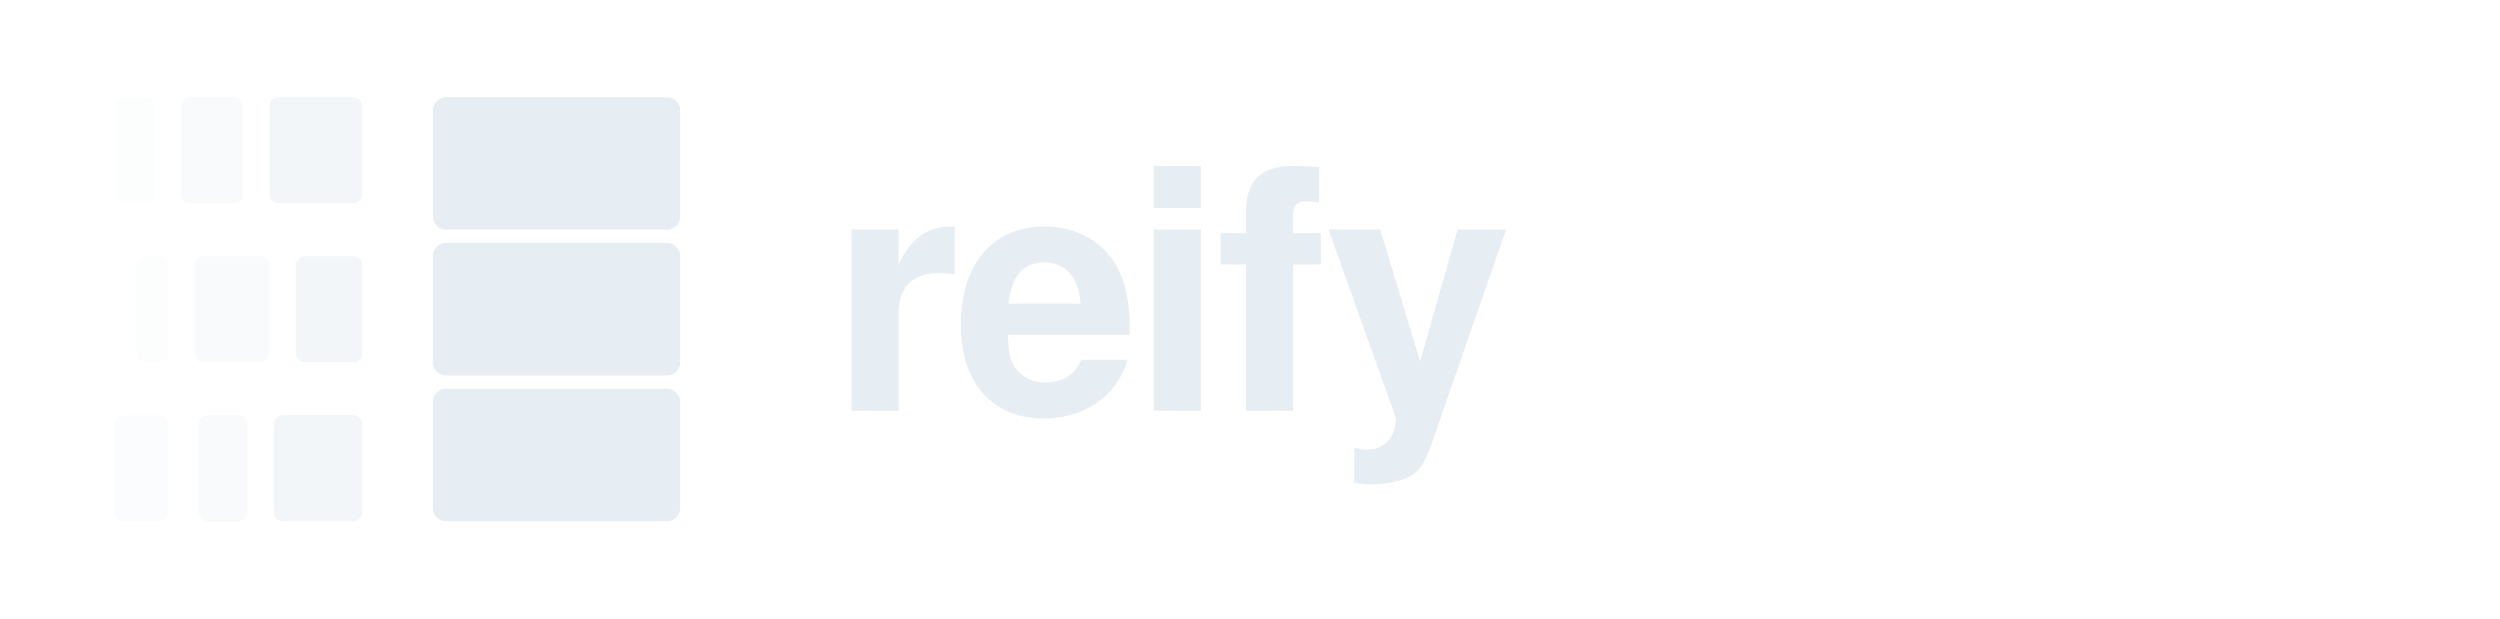
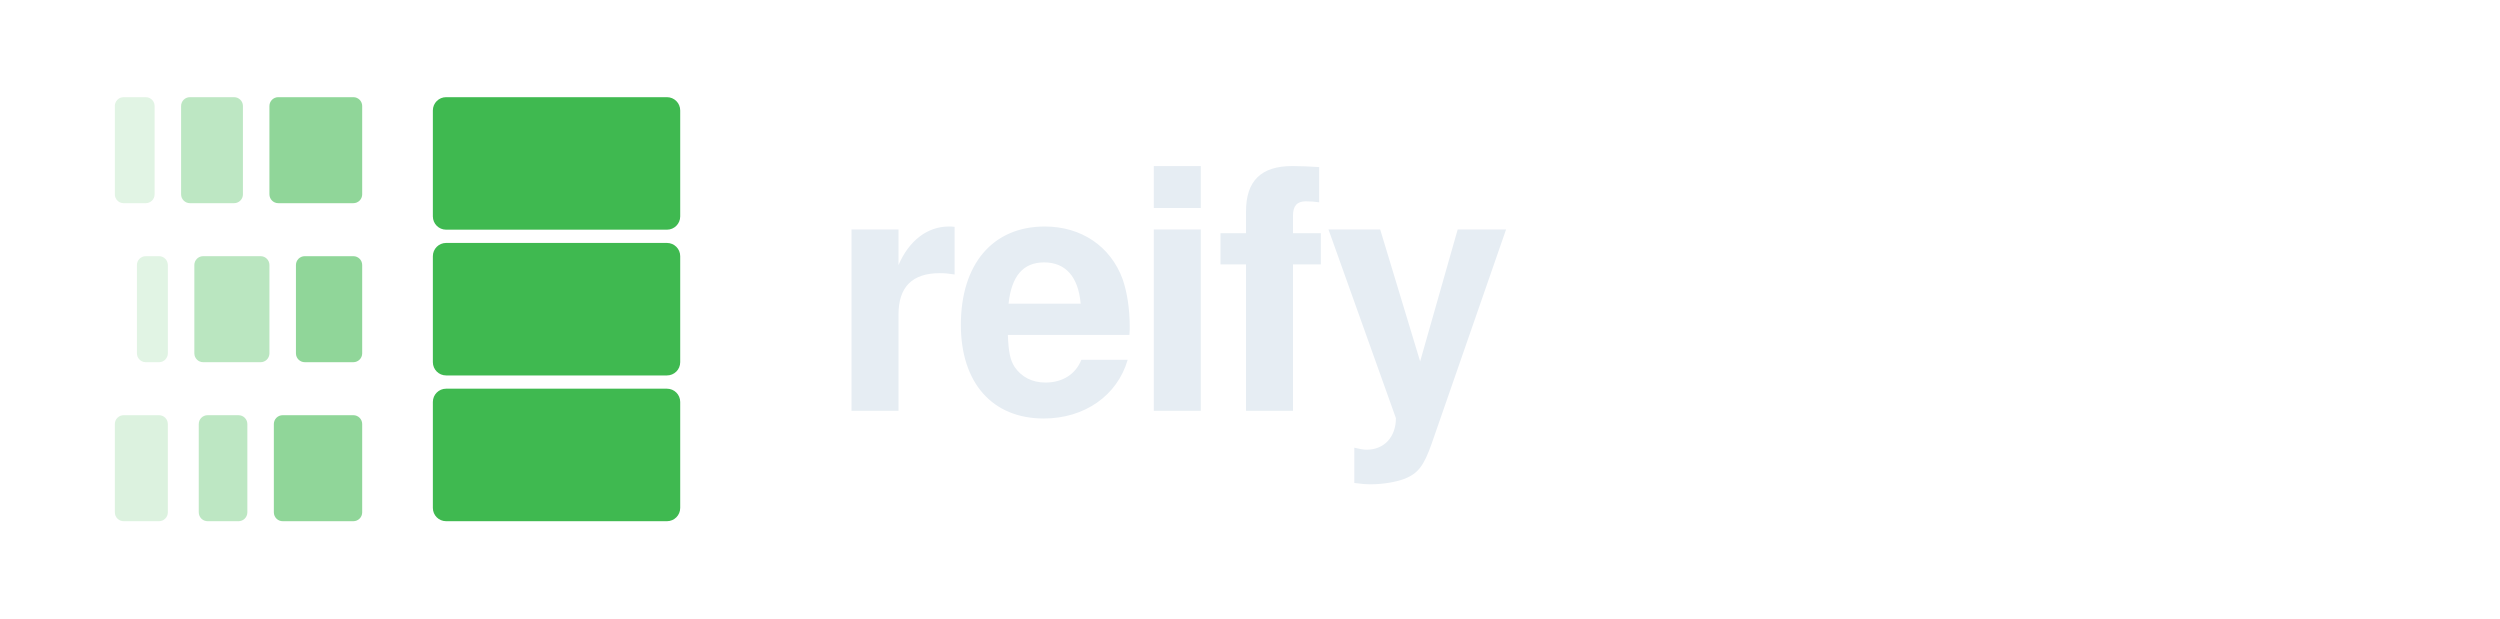
<svg xmlns="http://www.w3.org/2000/svg" viewBox="0 0 566 140" role="img" aria-label="Reify">
-   <g transform="translate(26 22)" fill="#e6edf3">
-     <rect x="0" y="0" width="9" height="24" rx="2" opacity="0.14" />
-     <rect x="15" y="0" width="14" height="24" rx="2" opacity="0.28" />
-     <rect x="35" y="0" width="21" height="24" rx="2" opacity="0.50" />
-     <rect x="5" y="36" width="7" height="24" rx="2" opacity="0.14" />
-     <rect x="18" y="36" width="17" height="24" rx="2" opacity="0.30" />
-     <rect x="41" y="36" width="15" height="24" rx="2" opacity="0.50" />
-     <rect x="0" y="72" width="12" height="24" rx="2" opacity="0.16" />
-     <rect x="19" y="72" width="11" height="24" rx="2" opacity="0.28" />
-     <rect x="36" y="72" width="20" height="24" rx="2" opacity="0.50" />
+   <g transform="translate(26 22)" fill="#3fb950">
+     <rect x="0" y="0" width="9" height="24" rx="2" opacity="0.16" />
+     <rect x="15" y="0" width="14" height="24" rx="2" opacity="0.34" />
+     <rect x="35" y="0" width="21" height="24" rx="2" opacity="0.58" />
+     <rect x="5" y="36" width="7" height="24" rx="2" opacity="0.16" />
+     <rect x="18" y="36" width="17" height="24" rx="2" opacity="0.36" />
+     <rect x="41" y="36" width="15" height="24" rx="2" opacity="0.58" />
+     <rect x="0" y="72" width="12" height="24" rx="2" opacity="0.18" />
+     <rect x="19" y="72" width="11" height="24" rx="2" opacity="0.34" />
+     <rect x="36" y="72" width="20" height="24" rx="2" opacity="0.58" />
    <rect x="72" y="0" width="56" height="30" rx="3" />
    <rect x="72" y="33" width="56" height="30" rx="3" />
    <rect x="72" y="66" width="56" height="30" rx="3" />
  </g>
  <text x="188" y="93" font-family="-apple-system, 'Segoe UI', Helvetica, Arial, sans-serif" font-size="76" font-weight="700" letter-spacing="-2" fill="#e6edf3">reify</text>
</svg>
